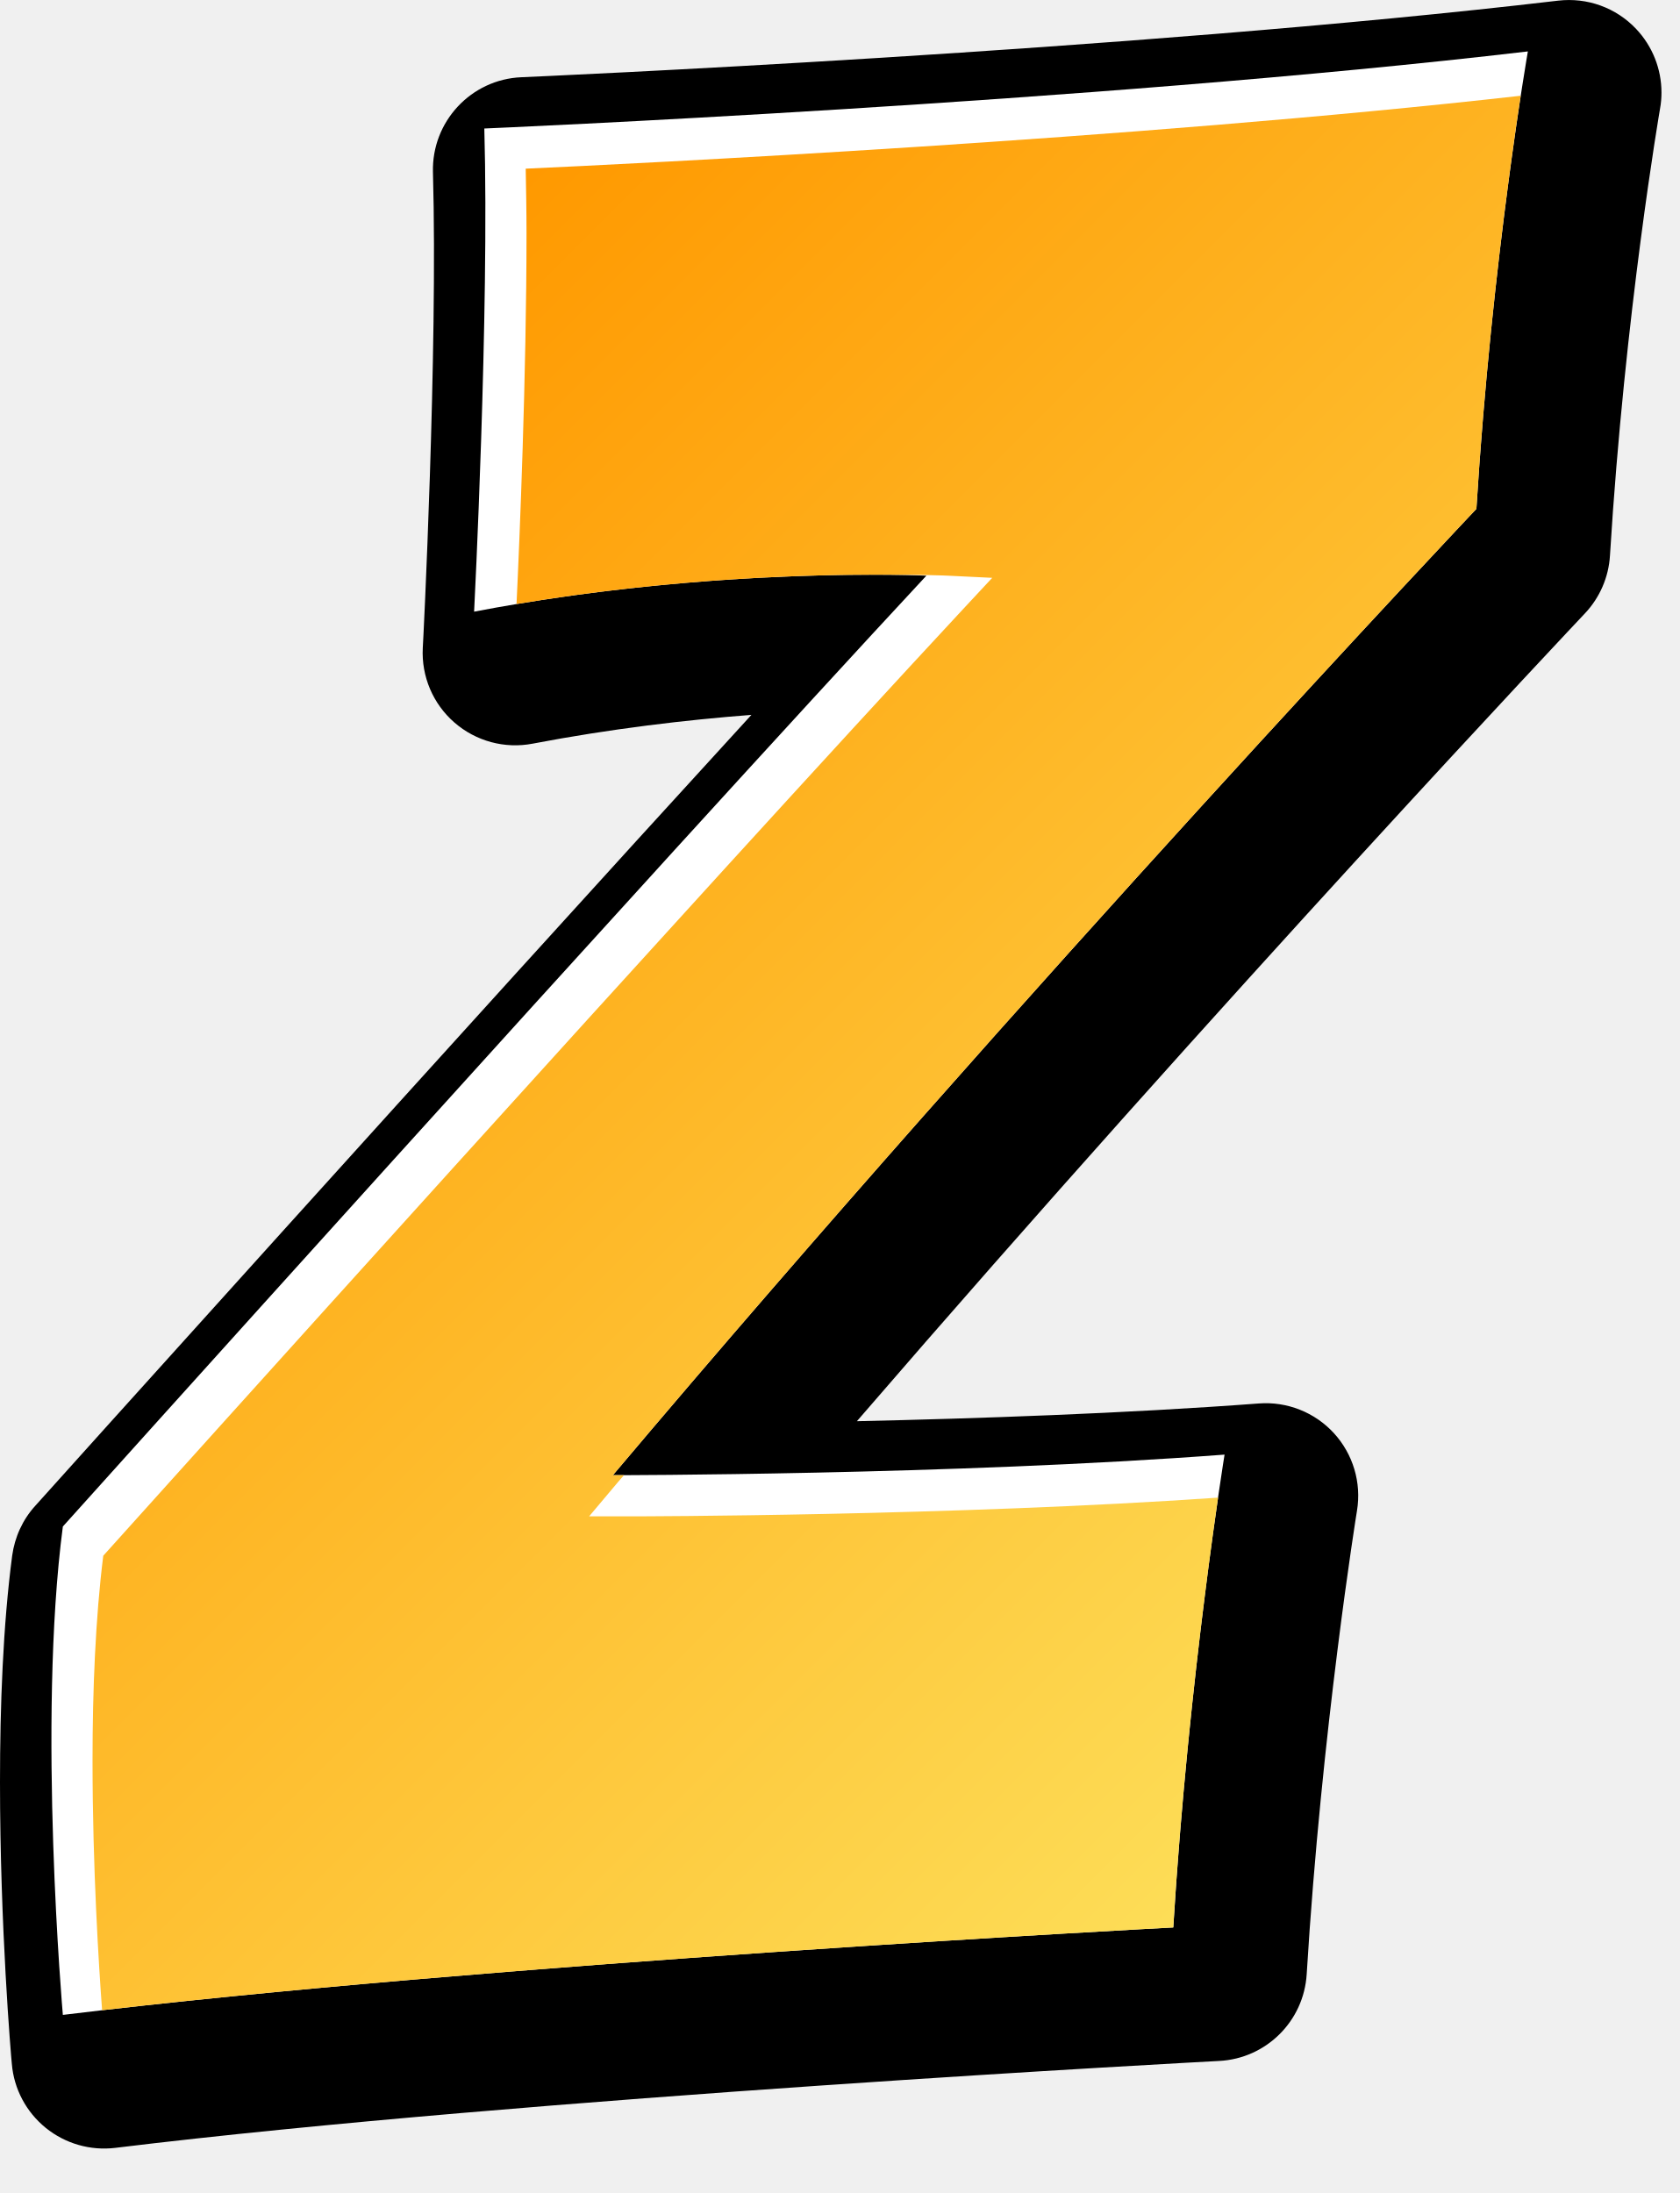
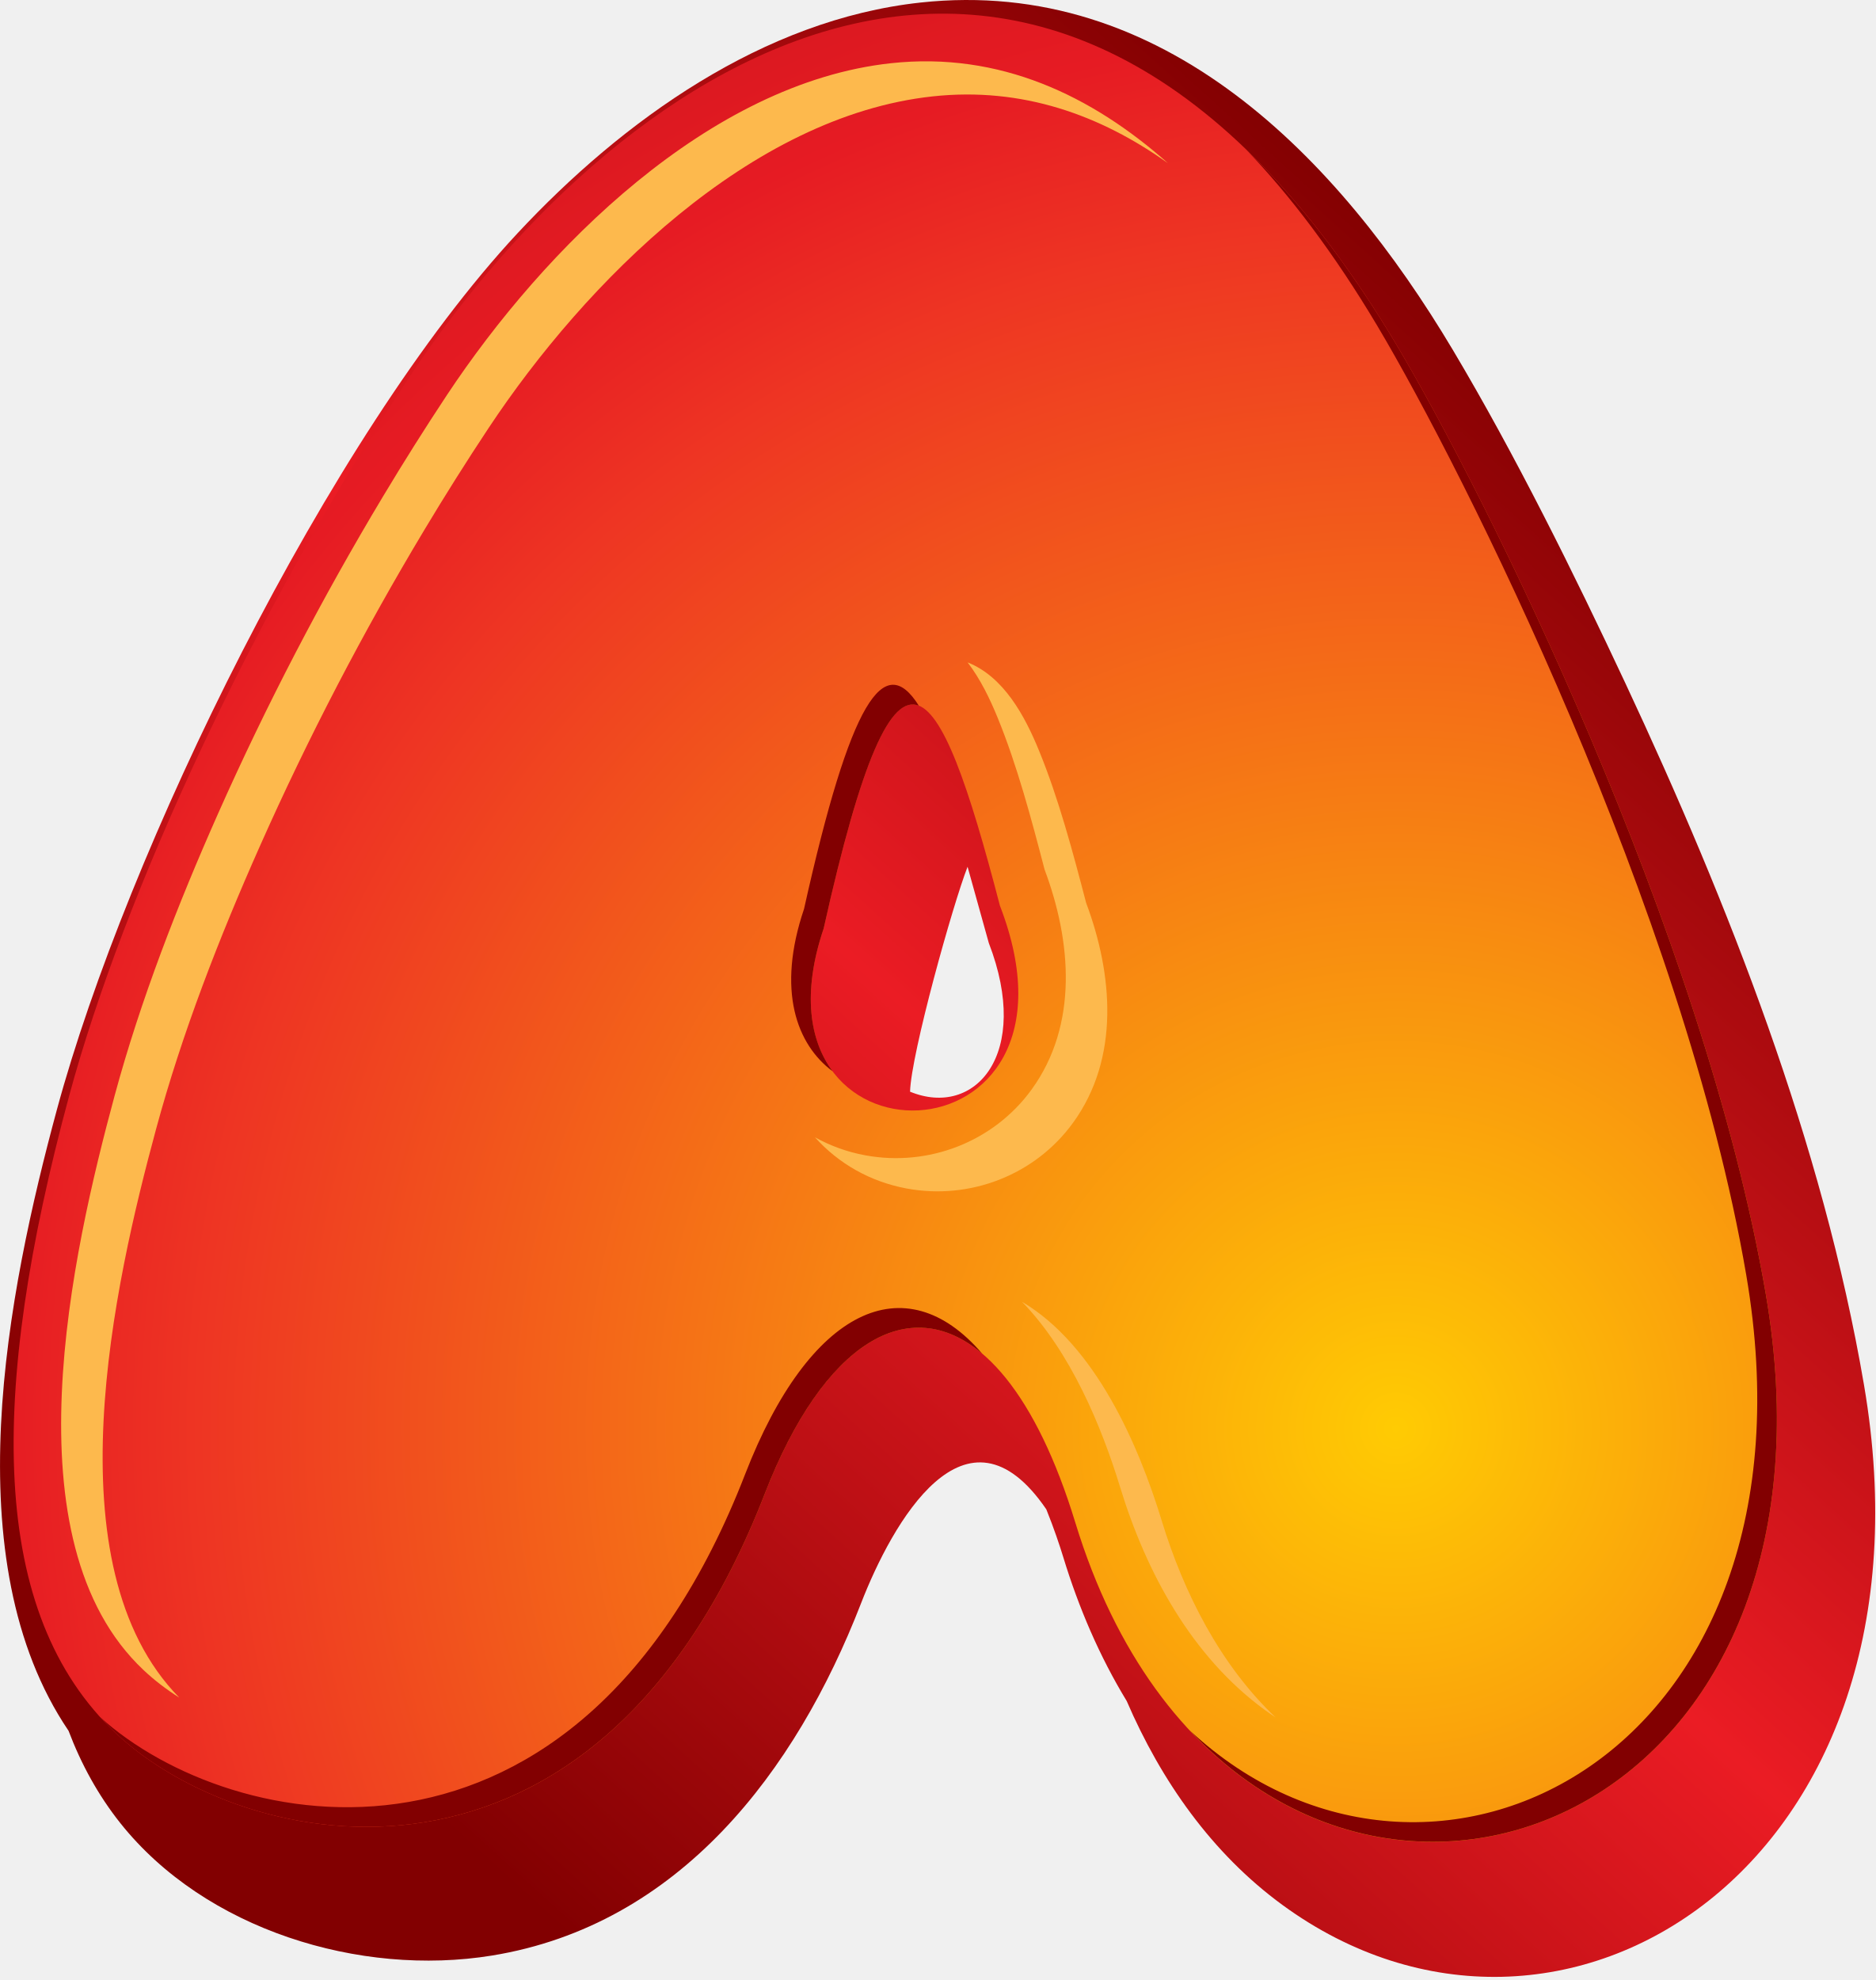
- <svg xmlns="http://www.w3.org/2000/svg" width="100%" height="100%" viewBox="0 0 36 47" version="1.1" xml:space="preserve" style="fill-rule:evenodd;clip-rule:evenodd;stroke-linejoin:round;stroke-miterlimit:1.414;">
-   <g transform="matrix(1,0,0,1,-377.295,-149.121)">
-     <g transform="matrix(1,0,0,1,358,358)">
-       <g transform="matrix(1,0,0,1,-30,-52)">
-         <g transform="matrix(1,0,0,1,-171.574,-277.1)">
-           <path d="M232.13,123.856C232.13,123.856 245.128,123.306 254.492,122.204C254.492,122.204 253.722,126.61 253.392,132.008C253.392,132.008 243.807,142.143 234.884,152.719C234.884,152.719 242.154,152.719 247.993,152.278C247.993,152.278 247.223,157.014 246.891,162.412C246.891,162.412 232.13,163.182 223.097,164.285C223.097,164.285 222.546,158.006 223.097,153.82C223.097,153.82 235.766,139.721 241.604,133.44C241.604,133.44 237.088,133.22 231.908,134.212C231.908,134.212 232.24,127.822 232.13,123.856Z" style="fill-rule:nonzero;" />
-         </g>
-         <g transform="matrix(1,0,0,1,-171.574,-277.1)">
-           <path d="M252.15,124.451C251.921,126.131 251.647,128.49 251.465,131.163C249.401,133.363 241.093,142.283 233.367,151.439C233.062,151.804 232.902,152.259 232.902,152.719C232.902,153.002 232.963,153.286 233.086,153.554C233.41,154.253 234.111,154.701 234.884,154.701C235.143,154.701 240.472,154.697 245.686,154.412C245.48,155.964 245.229,158.11 245.038,160.529C241.24,160.748 231.985,161.321 224.938,162.08C224.884,161.053 224.836,159.747 224.836,158.377C224.836,157.109 224.894,155.822 225.014,154.653C227.245,152.173 237.888,140.348 243.056,134.791C243.402,134.416 243.587,133.932 243.587,133.439C243.587,133.189 243.54,132.935 243.44,132.694C243.149,131.978 242.471,131.496 241.7,131.46C241.537,131.452 238.229,131.304 233.997,131.869C234.063,130.17 234.134,127.86 234.136,125.746C237.651,125.571 245.409,125.138 252.15,124.451ZM234.111,123.802C234.111,123.82 234.111,123.857 234.111,123.858C234.111,123.84 234.111,123.819 234.111,123.802ZM254.26,120.235C245.079,121.316 232.175,121.87 232.045,121.876C230.964,121.92 230.118,122.828 230.147,123.911C230.255,127.752 229.935,134.046 229.929,134.109C229.898,134.718 230.147,135.306 230.607,135.706C231.066,136.106 231.685,136.274 232.283,136.159C233.964,135.838 235.574,135.65 236.972,135.542C230.689,142.406 221.729,152.376 221.623,152.495C221.353,152.792 221.185,153.164 221.13,153.561C220.933,155.057 220.869,156.783 220.869,158.413C220.869,161.522 221.105,164.284 221.123,164.457C221.168,164.993 221.432,165.486 221.849,165.825C222.267,166.163 222.804,166.318 223.337,166.254C232.196,165.172 246.848,164.399 246.994,164.391C248.001,164.34 248.809,163.54 248.871,162.533C249.189,157.306 249.941,152.642 249.949,152.597C250.048,151.995 249.864,151.384 249.454,150.936C249.044,150.489 248.449,150.253 247.844,150.3C244.987,150.515 241.754,150.624 239.232,150.68C247.119,141.54 254.745,133.461 254.831,133.37C255.15,133.033 255.342,132.593 255.37,132.13C255.69,126.916 256.437,122.59 256.444,122.545C256.465,122.432 256.474,122.318 256.474,122.204C256.474,121.701 256.282,121.213 255.933,120.843C255.503,120.386 254.883,120.162 254.26,120.235Z" style="fill-rule:nonzero;" />
-         </g>
-         <g transform="matrix(1,0,0,1,-171.574,-277.1)">
-           <path d="M231.248,122.975C231.248,122.975 244.246,122.424 253.611,121.323C253.611,121.323 252.841,125.729 252.508,131.127C252.508,131.127 242.925,141.262 234.003,151.837C234.003,151.837 241.272,151.837 247.111,151.396C247.111,151.396 246.341,156.132 246.012,161.53C246.012,161.53 231.248,162.301 222.216,163.404C222.216,163.404 221.665,157.125 222.216,152.937C222.216,152.937 234.884,138.838 240.721,132.559C240.721,132.559 236.206,132.339 231.029,133.33C231.029,133.33 231.358,126.941 231.248,122.975Z" style="fill:white;fill-rule:nonzero;" />
-         </g>
-         <g transform="matrix(1,0,0,1,-171.574,-277.1)">
-           <path d="M253.457,122.273C245.166,123.21 234.329,123.737 232.135,123.836C232.143,124.283 232.152,124.734 232.152,125.221C232.152,128.253 232.004,131.79 231.938,133.167C235.368,132.592 238.389,132.53 239.829,132.539C240.631,132.536 241.125,132.556 241.185,132.559L242.132,132.605L241.486,133.299C235.931,139.273 224.07,152.464 223.082,153.563C222.913,154.911 222.852,156.461 222.852,157.949C222.852,160.257 222.988,162.376 223.057,163.304C232.133,162.256 246.012,161.53 246.012,161.53C246.253,157.562 246.735,153.953 246.972,152.318C241.296,152.712 234.514,152.719 234.441,152.719L233.494,152.719L234.105,151.993C234.151,151.941 234.194,151.888 234.241,151.836C234.087,151.837 234.003,151.837 234.003,151.837C242.925,141.262 252.508,131.127 252.508,131.127C252.749,127.23 253.215,123.851 253.457,122.273Z" style="fill:url(#_Linear1);" />
-         </g>
-       </g>
+ <svg xmlns="http://www.w3.org/2000/svg" width="100%" height="100%" viewBox="0 0 414 437" version="1.1" xml:space="preserve" style="fill-rule:evenodd;clip-rule:evenodd;stroke-linejoin:round;stroke-miterlimit:1.414;">
+   <g transform="matrix(1,0,0,1,-2894.25,-31.9764)">
+     <g transform="matrix(4.16667,0,0,4.16667,2721.19,-65.7972)">
+       <path d="M92.793,69.378C92.017,71.36 89.804,79.268 89.746,81.292C93.193,82.707 96.189,79.297 93.918,73.416L92.793,69.378ZM96.965,103.415C92.701,97.171 88.796,104.145 87.143,108.408C83.696,117.293 77.539,125.432 67.594,127.051C60.602,128.188 52.402,125.682 47.91,120.036C46.732,118.556 45.835,116.908 45.166,115.145C39.058,106.126 41.94,91.887 44.548,82.245C48.221,68.669 58.927,46.576 68.945,35.827C74.516,29.849 81.965,24.505 90.298,23.601C103.171,22.206 112.433,31.821 118.5,42C121.788,47.519 124.916,53.833 127.641,59.655C133.11,71.348 138.096,84.035 140.281,96.815C144.639,122.287 124.17,135.104 109.479,124.374C105.729,121.634 103.045,117.789 101.223,113.567C99.781,111.2 98.676,108.61 97.867,105.961C97.674,105.33 97.37,104.418 96.965,103.415Z" style="fill:url(#_Linear1);fill-rule:nonzero;" />
+     </g>
+     <g transform="matrix(4.16667,0,0,4.16667,2721.19,-65.7972)">
+       <path d="M98.502,104.119C94.359,90.546 86.669,90.681 82.052,102.583C73.082,125.707 54.431,121.632 47.688,115.287C40.945,108.942 40.921,97.319 45.201,81.5C48.047,70.981 54.812,56.123 63.263,43.38C74.53,26.39 97.298,11.158 115.532,41.754C120.138,49.483 131.781,72.726 135.085,92.042C140.467,123.505 107.04,132.079 98.502,104.119ZM94.507,71.44C91.178,58.661 89.009,55.414 85.169,72.649C80.691,85.876 99.934,85.511 94.507,71.44Z" style="fill:url(#_Radial2);" />
+     </g>
+     <g transform="matrix(4.16667,0,0,4.16667,2721.19,-65.7972)">
+       <path d="M103.412,32.113C99.837,29.56 95.685,28.057 90.935,28.572C81.291,29.617 72.552,38.396 67.418,46.139C66.244,47.908 65.113,49.705 64.021,51.525C60.778,56.927 57.842,62.566 55.285,68.324C53.152,73.125 51.177,78.192 49.804,83.268C47.601,91.406 44.172,106.408 51.03,113.386C50.347,112.953 49.71,112.468 49.14,111.929C41.873,105.093 45.371,89.768 47.605,81.509C48.979,76.433 50.953,71.367 53.085,66.566C55.644,60.807 58.58,55.169 61.823,49.766C62.915,47.946 64.046,46.15 65.218,44.38C70.353,36.637 79.091,27.859 88.736,26.814C94.494,26.19 99.375,28.529 103.412,32.113ZM100.877,102.246C102.253,106.751 104.664,111.209 108.537,114.038C108.725,114.175 108.914,114.306 109.107,114.434C106.17,111.642 104.247,107.841 103.075,104.005C101.856,100.012 99.57,94.723 95.678,92.421C98.265,95.081 99.908,99.072 100.877,102.246ZM92.796,58.553C93.471,59.433 93.979,60.486 94.387,61.485C95.425,64.023 96.179,66.863 96.873,69.525C98.291,73.308 98.677,77.738 96.185,81.178C94.173,83.95 90.718,85.285 87.362,84.66C86.414,84.484 85.522,84.16 84.709,83.707C85.962,85.11 87.65,86.063 89.56,86.419C92.916,87.044 96.373,85.709 98.382,82.937C100.877,79.497 100.488,75.066 99.072,71.283C98.378,68.622 97.623,65.781 96.585,63.243C95.82,61.369 94.704,59.309 92.796,58.553Z" style="fill:rgb(253,185,77);" />
+     </g>
+     <g transform="matrix(4.16667,0,0,4.16667,2721.19,-65.7972)">
+       <path d="M93.56,95.159C89.681,91.882 85.168,94.554 82.052,102.583C73.082,125.707 54.431,121.632 47.688,115.287C47.392,115.01 47.112,114.721 46.842,114.424C53.74,120.665 72.126,124.452 81.013,101.544C84.411,92.785 89.472,90.401 93.56,95.159ZM90.209,60.843C88.716,60.258 87.169,63.676 85.169,72.649C84.003,76.093 84.448,78.613 85.644,80.212C83.735,78.795 82.669,75.926 84.13,71.61C86.595,60.547 88.373,57.924 90.209,60.843ZM107.523,31.357C110.254,33.981 112.939,37.403 115.532,41.754C120.138,49.483 131.781,72.726 135.085,92.042C139.566,118.239 117.144,128.564 104.584,115.145C117.297,126.956 138.405,116.491 134.045,91.003C130.741,71.687 119.099,48.444 114.493,40.714C112.229,36.916 109.896,33.826 107.523,31.357Z" style="fill:rgb(130,0,1);fill-rule:nonzero;" />
    </g>
  </g>
  <defs>
-     <linearGradient id="_Linear1" x1="0" y1="0" x2="1" y2="0" gradientUnits="userSpaceOnUse" gradientTransform="matrix(25.7852,25.7852,-25.7852,25.7852,225.721,130.252)">
-       <stop offset="0" style="stop-color:rgb(255,153,0);stop-opacity:1" />
-       <stop offset="1" style="stop-color:rgb(253,221,87);stop-opacity:1" />
+     <linearGradient id="_Linear1" x1="0" y1="0" x2="1" y2="0" gradientUnits="userSpaceOnUse" gradientTransform="matrix(-64.0671,71.1537,-71.1537,-64.0671,129.343,48.1633)">
+       <stop offset="0" style="stop-color:rgb(130,0,1);stop-opacity:1" />
+       <stop offset="0.5" style="stop-color:rgb(235,28,36);stop-opacity:1" />
+       <stop offset="1" style="stop-color:rgb(130,0,1);stop-opacity:1" />
    </linearGradient>
+     <radialGradient id="_Radial2" cx="0" cy="0" r="1" gradientUnits="userSpaceOnUse" gradientTransform="matrix(104.234,0,0,104.234,115.107,98.7532)">
+       <stop offset="0" style="stop-color:rgb(255,203,3);stop-opacity:1" />
+       <stop offset="0.6" style="stop-color:rgb(238,53,35);stop-opacity:1" />
+       <stop offset="0.7" style="stop-color:rgb(230,27,35);stop-opacity:1" />
+       <stop offset="1" style="stop-color:rgb(177,16,22);stop-opacity:1" />
+     </radialGradient>
  </defs>
</svg>
